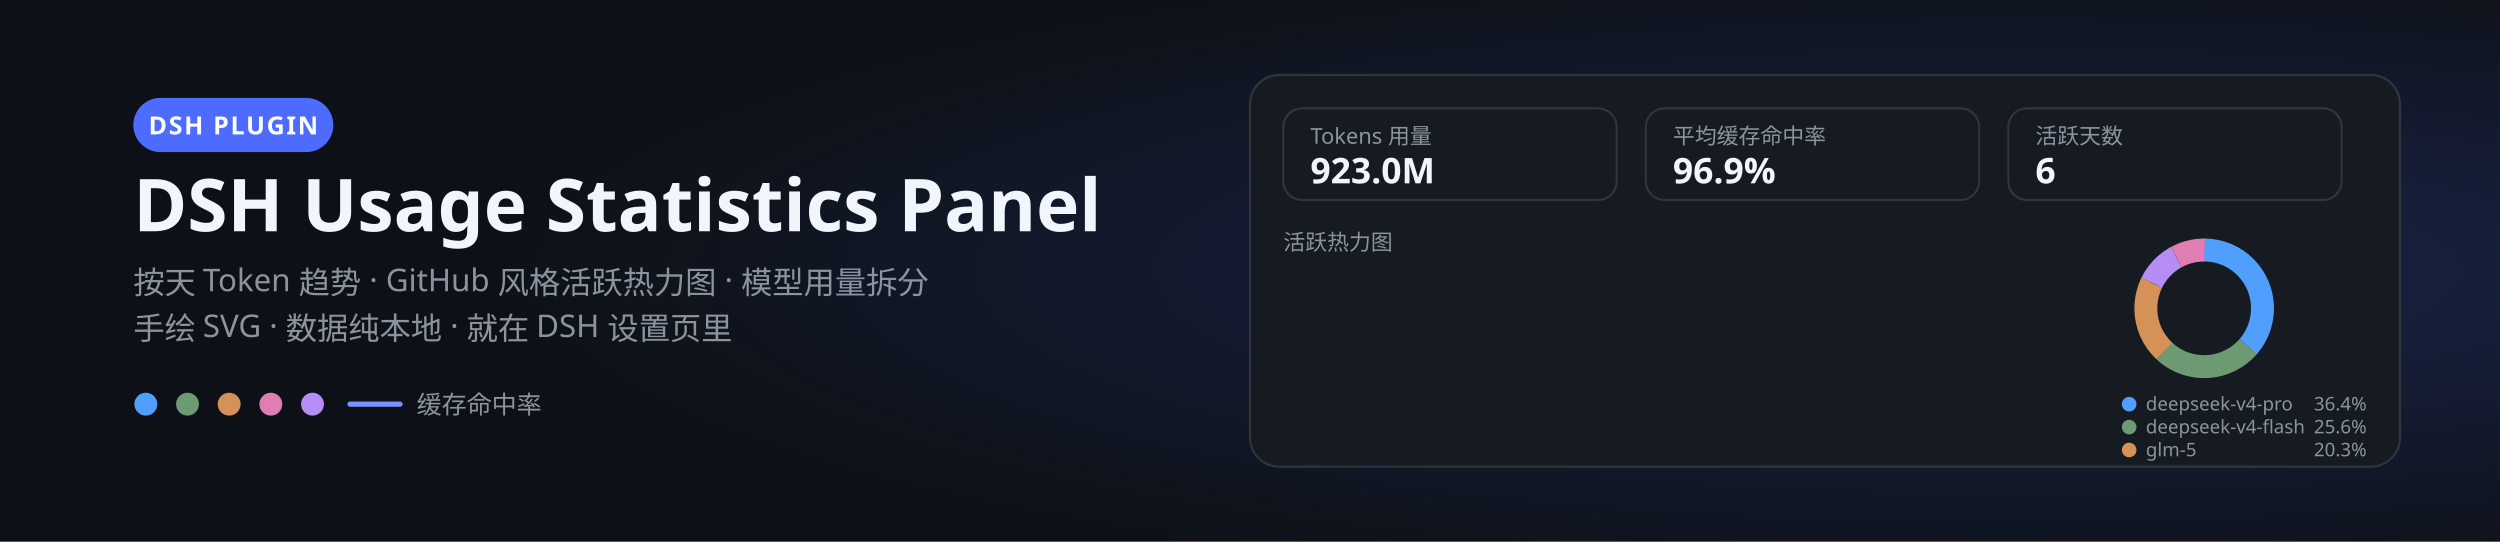
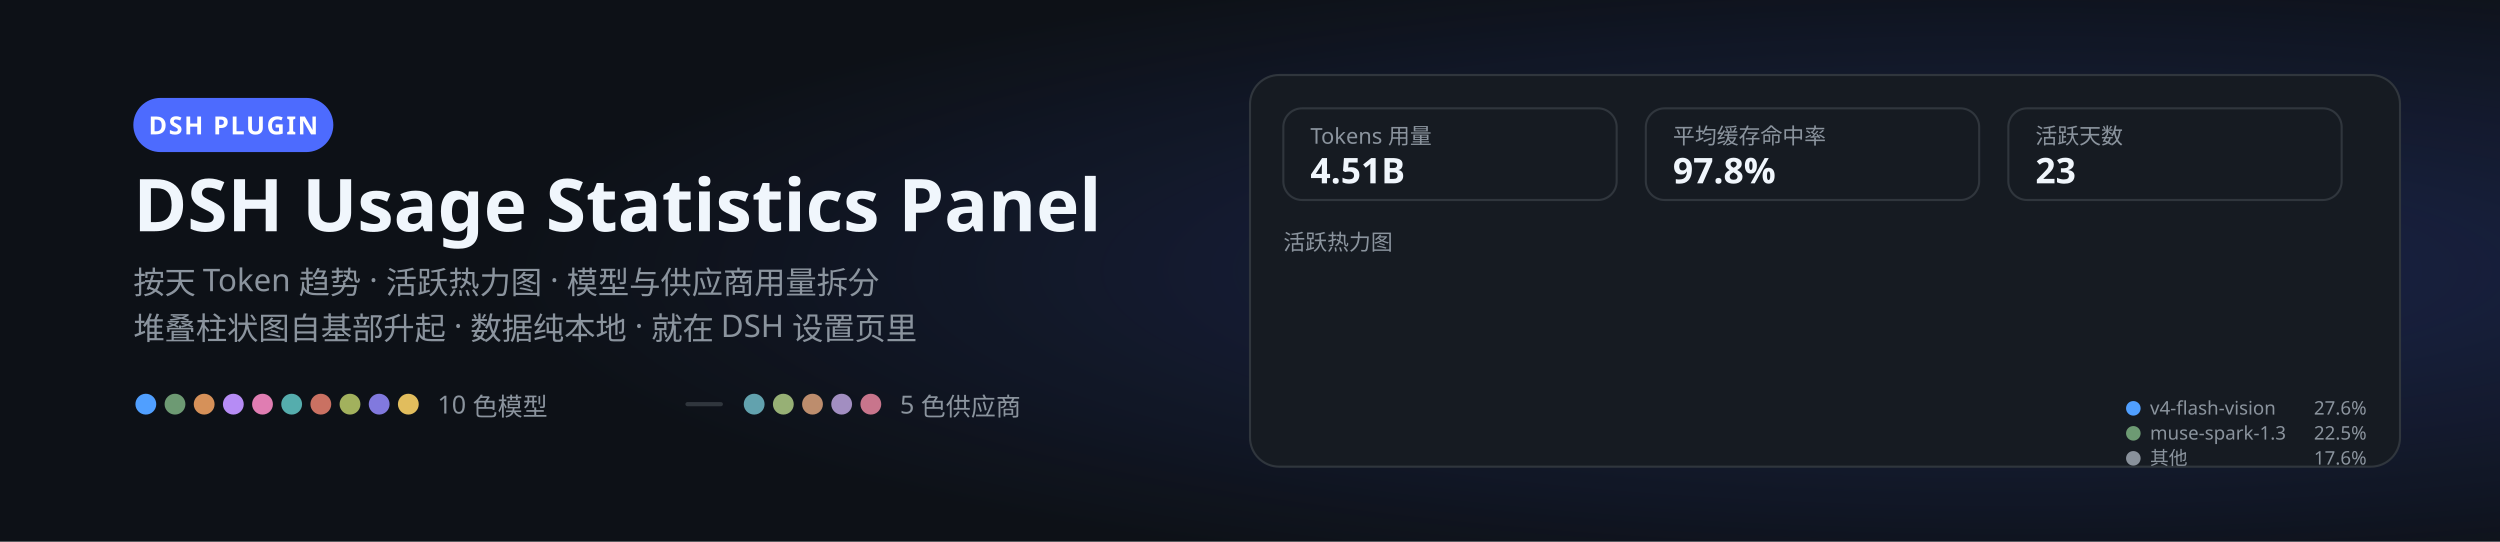
<svg xmlns="http://www.w3.org/2000/svg" width="1200" height="260" viewBox="0 0 1200 260" font-family="system-ui,Segoe UI,sans-serif">
  <defs>
    <radialGradient id="gl" cx=".8" cy=".5" r=".6">
      <stop offset="0" stop-color="#4D6BFE" stop-opacity=".22" />
      <stop offset="1" stop-color="#4D6BFE" stop-opacity="0" />
    </radialGradient>
    <clipPath id="hw">
      <rect x="614" y="124" height="62" width="0">
        <animate attributeName="width" dur="6.4s" repeatCount="indefinite" values="0;0;172;172" keyTimes="0;.125;.312;1" />
      </rect>
    </clipPath>
    <clipPath id="tw">
      <rect x="800" y="110" height="94" width="0">
        <animate attributeName="width" dur="6.4s" repeatCount="indefinite" values="0;0;166;166" keyTimes="0;.188;.406;1" />
      </rect>
    </clipPath>
+     <clipPath id="sw">
+       <rect x="1036" y="186" width="34" height="0">
+         <animate attributeName="y" dur="6.4s" repeatCount="indefinite" values="186;186;104;104" keyTimes="0;.438;.55;1" />
+         <animate attributeName="height" dur="6.4s" repeatCount="indefinite" values="0;0;82;82" keyTimes="0;.438;.55;1" />
+       </rect>
+     </clipPath>
  </defs>
  <rect width="1200" height="260" fill="#0D1117" />
  <rect width="1200" height="260" fill="url(#gl)" />
  <rect x="64" y="47" width="96" height="26" rx="13" fill="#4D6BFE" />
  <text x="112" y="64.5" font-size="12" font-weight="600" letter-spacing=".8" fill="#fff" text-anchor="middle">DSH PLUGIN</text>
  <text x="64" y="111" font-size="35" font-weight="700" fill="#F0F6FC" textLength="470">DSH Usage Statistics Panel</text>
-   <text x="64" y="141" font-size="15" fill="#8B949E">按天 Token 趋势 · GitHub 风格活跃热力图 · 模型用量拆分</text>
-   <text x="64" y="163" font-size="15" fill="#8B949E">手绘 SVG · 数据纯本地 · 就在 DSH 设置页里</text>
-   <circle cx="70" cy="194" r="5.5" fill="#509FFF" />
-   <circle cx="90" cy="194" r="5.5" fill="#6D9A73" />
-   <circle cx="110" cy="194" r="5.5" fill="#D69159" />
-   <circle cx="130" cy="194" r="5.5" fill="#E07DB2" />
-   <circle cx="150" cy="194" r="5.5" fill="#B68CF5" />
-   <path d="M168 194h24" stroke="#7990FE" stroke-width="2.5" stroke-linecap="round" />
-   <text x="200" y="198.5" font-size="12" fill="#8B949E">缓存命中率</text>
+   <text x="64" y="141" font-size="15" fill="#8B949E">按天 Token 趋势 · 活跃热力图 · 模型与供应商用量拆分</text>
+   <text x="64" y="163" font-size="15" fill="#8B949E">堆叠柱状图自基部升起 · 数据纯本地 · 就在 DSH 设置页里</text>
+   <circle cx="70" cy="194" r="5" fill="#509FFF" />
+   <circle cx="84" cy="194" r="5" fill="#6D9A73" />
+   <circle cx="98" cy="194" r="5" fill="#D69159" />
+   <circle cx="112" cy="194" r="5" fill="#B68CF5" />
+   <circle cx="126" cy="194" r="5" fill="#E07DB2" />
+   <circle cx="140" cy="194" r="5" fill="#55ADAD" />
+   <circle cx="154" cy="194" r="5" fill="#CA7162" />
+   <circle cx="168" cy="194" r="5" fill="#A2B15D" />
+   <circle cx="182" cy="194" r="5" fill="#8179DE" />
+   <circle cx="196" cy="194" r="5" fill="#E1BD5D" />
+   <text x="210" y="198.5" font-size="12" fill="#8B949E">10 色模型</text>
+   <path d="M330 194h16" stroke="#30363D" stroke-width="2" stroke-linecap="round" />
+   <circle cx="362" cy="194" r="5" fill="#62A2AE" />
+   <circle cx="376" cy="194" r="5" fill="#97B075" />
+   <circle cx="390" cy="194" r="5" fill="#BD8D6D" />
+   <circle cx="404" cy="194" r="5" fill="#A28EC1" />
+   <circle cx="418" cy="194" r="5" fill="#C8758C" />
+   <text x="432" y="198.5" font-size="12" fill="#8B949E">5 色供应商</text>
  <rect x="600" y="36" width="552" height="188" rx="14" fill="#161B22" stroke="#30363D" />
  <g font-size="10.5" fill="#8B949E">
    <rect x="616" y="52" width="160" height="44" rx="9" fill="#161B22" stroke="#30363D" />
    <text x="629" y="69">Tokens 用量</text>
-     <text x="629" y="88" font-size="17" font-weight="600" fill="#F0F6FC">923.0M</text>
+     <text x="629" y="88" font-size="17" font-weight="600" fill="#F0F6FC">4.51B</text>
    <rect x="790" y="52" width="160" height="44" rx="9" fill="#161B22" stroke="#30363D" />
    <text x="803" y="69">平均缓存命中率</text>
-     <text x="803" y="88" font-size="17" font-weight="600" fill="#F0F6FC">96.9%</text>
+     <text x="803" y="88" font-size="17" font-weight="600" fill="#F0F6FC">97.8%</text>
    <rect x="964" y="52" width="160" height="44" rx="9" fill="#161B22" stroke="#30363D" />
    <text x="977" y="69">活跃天数</text>
-     <text x="977" y="88" font-size="17" font-weight="600" fill="#F0F6FC">6</text>
+     <text x="977" y="88" font-size="17" font-weight="600" fill="#F0F6FC">23</text>
  </g>
  <g>
    <animate attributeName="opacity" dur="6.4s" repeatCount="indefinite" values="1;1;0;0" keyTimes="0;.875;.938;1" />
    <text x="616" y="120" font-size="10.5" fill="#8B949E">活跃热力图</text>
    <g clip-path="url(#hw)">
      <path fill="#1B2027" d="M616 126h9v9h-9zM640 126h9v9h-9zM664 126h9v9h-9zM700 126h9v9h-9zM748 126h9v9h-9zM628 138h9v9h-9zM676 138h9v9h-9zM712 138h9v9h-9zM760 138h9v9h-9zM616 150h9v9h-9zM652 150h9v9h-9zM688 150h9v9h-9zM736 150h9v9h-9zM772 150h9v9h-9zM628 162h9v9h-9zM676 162h9v9h-9zM712 162h9v9h-9zM748 162h9v9h-9zM616 174h9v9h-9zM652 174h9v9h-9zM700 174h9v9h-9zM760 174h9v9h-9z" />
-       <path fill="#233064" d="M628 126h9v9h-9zM676 126h9v9h-9zM724 126h9v9h-9zM760 126h9v9h-9zM616 138h9v9h-9zM652 138h9v9h-9zM688 138h9v9h-9zM736 138h9v9h-9zM772 138h9v9h-9zM640 150h9v9h-9zM676 150h9v9h-9zM724 150h9v9h-9zM640 162h9v9h-9zM664 162h9v9h-9zM700 162h9v9h-9zM736 162h9v9h-9zM772 162h9v9h-9zM628 174h9v9h-9zM688 174h9v9h-9zM736 174h9v9h-9zM772 174h9v9h-9z" />
-       <path fill="#3149C0" d="M652 126h9v9h-9zM712 126h9v9h-9zM772 126h9v9h-9zM664 138h9v9h-9zM724 138h9v9h-9zM628 150h9v9h-9zM700 150h9v9h-9zM760 150h9v9h-9zM616 162h9v9h-9zM724 162h9v9h-9zM664 174h9v9h-9zM712 174h9v9h-9zM748 174h9v9h-9z" />
-       <path fill="#4D6BFE" d="M688 126h9v9h-9zM640 138h9v9h-9zM748 138h9v9h-9zM712 150h9v9h-9zM652 162h9v9h-9zM760 162h9v9h-9zM676 174h9v9h-9z" />
+       <path fill="#D5DCFF" d="M628 126h9v9h-9zM676 126h9v9h-9zM724 126h9v9h-9zM760 126h9v9h-9zM616 138h9v9h-9zM652 138h9v9h-9zM688 138h9v9h-9zM736 138h9v9h-9zM772 138h9v9h-9zM640 150h9v9h-9zM676 150h9v9h-9zM724 150h9v9h-9zM640 162h9v9h-9zM664 162h9v9h-9zM700 162h9v9h-9zM736 162h9v9h-9zM772 162h9v9h-9zM628 174h9v9h-9zM688 174h9v9h-9zM736 174h9v9h-9zM772 174h9v9h-9z" />
+       <path fill="#B8C6FF" d="M652 126h9v9h-9zM712 126h9v9h-9zM772 126h9v9h-9zM664 138h9v9h-9zM724 138h9v9h-9zM628 150h9v9h-9zM700 150h9v9h-9zM760 150h9v9h-9zM616 162h9v9h-9zM724 162h9v9h-9zM664 174h9v9h-9zM712 174h9v9h-9zM748 174h9v9h-9z" />
+       <path fill="#9DB0FF" d="M688 126h9v9h-9zM640 138h9v9h-9zM748 138h9v9h-9zM712 150h9v9h-9zM652 162h9v9h-9zM760 162h9v9h-9zM676 174h9v9h-9z" />
      <path fill="#7990FE" d="M736 126h9v9h-9zM700 138h9v9h-9zM664 150h9v9h-9zM688 162h9v9h-9zM640 174h9v9h-9zM724 174h9v9h-9z" />
-       <path fill="#A5B4FF" d="M748 150h9v9h-9z" />
+       <path fill="#4D6BFE" d="M748 150h9v9h-9z" />
    </g>
    <g clip-path="url(#tw)">
      <path d="M800 200.5H966" stroke="#30363D" />
      <path fill="#509FFF" d="M804 200v-12h11v12zM825 200v-7h11v7zM846 200v-17h11v17zM867 200v-8h11v8zM888 200v-21h11v21zM909 200v-11h11v11zM930 200v-18h11v18zM951 200v-29h11v29z" />
      <path fill="#6D9A73" d="M804 188v-7h11v7zM825 193v-4h11v4zM846 183v-10h11v10zM867 192v-5h11v5zM888 179v-13h11v13zM909 189v-7h11v7zM930 182v-11h11v11zM951 171v-17h11v17z" />
      <path fill="#D69159" d="M804 181v-5h11v5zM825 189v-4h11v4zM846 173v-7h11v7zM867 187v-3h11v3zM888 166v-8h11v8zM909 182v-4h11v4zM930 171v-7h11v7zM951 154v-12h11v12z" />
      <path d="M804 122C826 119 846 124 868 121S908 115 930 118 956 114 962 115" fill="none" stroke="#7990FE" stroke-width="2.5" />
    </g>
-     <g fill="none" stroke-width="11">
-       <circle cx="1058" cy="148" r="28" stroke="#509FFF" stroke-dasharray="64 176.5" transform="rotate(-90 1058 148)">
-         <animate attributeName="stroke-dasharray" dur="6.4s" repeatCount="indefinite" values="0 176.5;0 176.5;64 176.5;64 176.5" keyTimes="0;.438;.477;1" />
-       </circle>
-       <circle cx="1058" cy="148" r="28" stroke="#6D9A73" stroke-dasharray="45 176.5" transform="rotate(41 1058 148)">
-         <animate attributeName="stroke-dasharray" dur="6.4s" repeatCount="indefinite" values="0 176.5;0 176.5;45 176.5;45 176.5" keyTimes="0;.477;.508;1" />
-       </circle>
-       <circle cx="1058" cy="148" r="28" stroke="#D69159" stroke-dasharray="35.7 176.5" transform="rotate(133 1058 148)">
-         <animate attributeName="stroke-dasharray" dur="6.4s" repeatCount="indefinite" values="0 176.5;0 176.5;35.7 176.5;35.7 176.5" keyTimes="0;.508;.527;1" />
-       </circle>
-       <circle cx="1058" cy="148" r="28" stroke="#B68CF5" stroke-dasharray="17.2 176.5" transform="rotate(206.2 1058 148)">
-         <animate attributeName="stroke-dasharray" dur="6.4s" repeatCount="indefinite" values="0 176.5;0 176.5;17.2 176.5;17.2 176.5" keyTimes="0;.527;.539;1" />
-       </circle>
-       <circle cx="1058" cy="148" r="28" stroke="#E07DB2" stroke-dasharray="14.1 176.5" transform="rotate(241.5 1058 148)">
-         <animate attributeName="stroke-dasharray" dur="6.4s" repeatCount="indefinite" values="0 176.5;0 176.5;14.1 176.5;14.1 176.5" keyTimes="0;.539;.547;1" />
-       </circle>
+     <g clip-path="url(#sw)">
+       <rect x="1038" y="104" width="30" height="82" rx="6" fill="#1B2027" />
+       <rect x="1038" y="104" width="30" height="22.6" fill="#509FFF" />
+       <rect x="1038" y="126.6" width="30" height="18.5" fill="#6D9A73" />
+       <rect x="1038" y="145.1" width="30" height="11.2" fill="#D69159" />
+       <rect x="1038" y="156.3" width="30" height="10" fill="#B68CF5" />
+       <rect x="1038" y="166.3" width="30" height="5.2" fill="#E07DB2" />
+       <rect x="1038" y="171.5" width="30" height="5.1" fill="#55ADAD" />
+       <rect x="1038" y="176.6" width="30" height="3.9" fill="#CA7162" />
+       <rect x="1038" y="180.5" width="30" height="5.5" fill="#89919B" />
    </g>
    <g font-size="9" fill="#8B949E">
      <animate attributeName="opacity" dur="6.4s" repeatCount="indefinite" values="0;0;1;1" keyTimes="0;.547;.609;1" />
-       <circle cx="1022" cy="194" r="3.5" fill="#509FFF" />
-       <text x="1030" y="197">deepseek-v4-pro</text>
-       <text x="1136" y="197" text-anchor="end">36.4%</text>
-       <circle cx="1022" cy="205" r="3.5" fill="#6D9A73" />
-       <text x="1030" y="208">deepseek-v4-flash</text>
-       <text x="1136" y="208" text-anchor="end">25.6%</text>
-       <circle cx="1022" cy="216" r="3.5" fill="#D69159" />
-       <text x="1030" y="219">glm-5</text>
-       <text x="1136" y="219" text-anchor="end">20.3%</text>
+       <circle cx="1024" cy="196" r="3.5" fill="#509FFF" />
+       <text x="1032" y="199">v4-flash-vision</text>
+       <text x="1136" y="199" text-anchor="end">27.6%</text>
+       <circle cx="1024" cy="208" r="3.5" fill="#6D9A73" />
+       <text x="1032" y="211">muse-spark-1.3</text>
+       <text x="1136" y="211" text-anchor="end">22.5%</text>
+       <circle cx="1024" cy="220" r="3.5" fill="#89919B" />
+       <text x="1032" y="223">其他</text>
+       <text x="1136" y="223" text-anchor="end">17.6%</text>
    </g>
  </g>
</svg>
